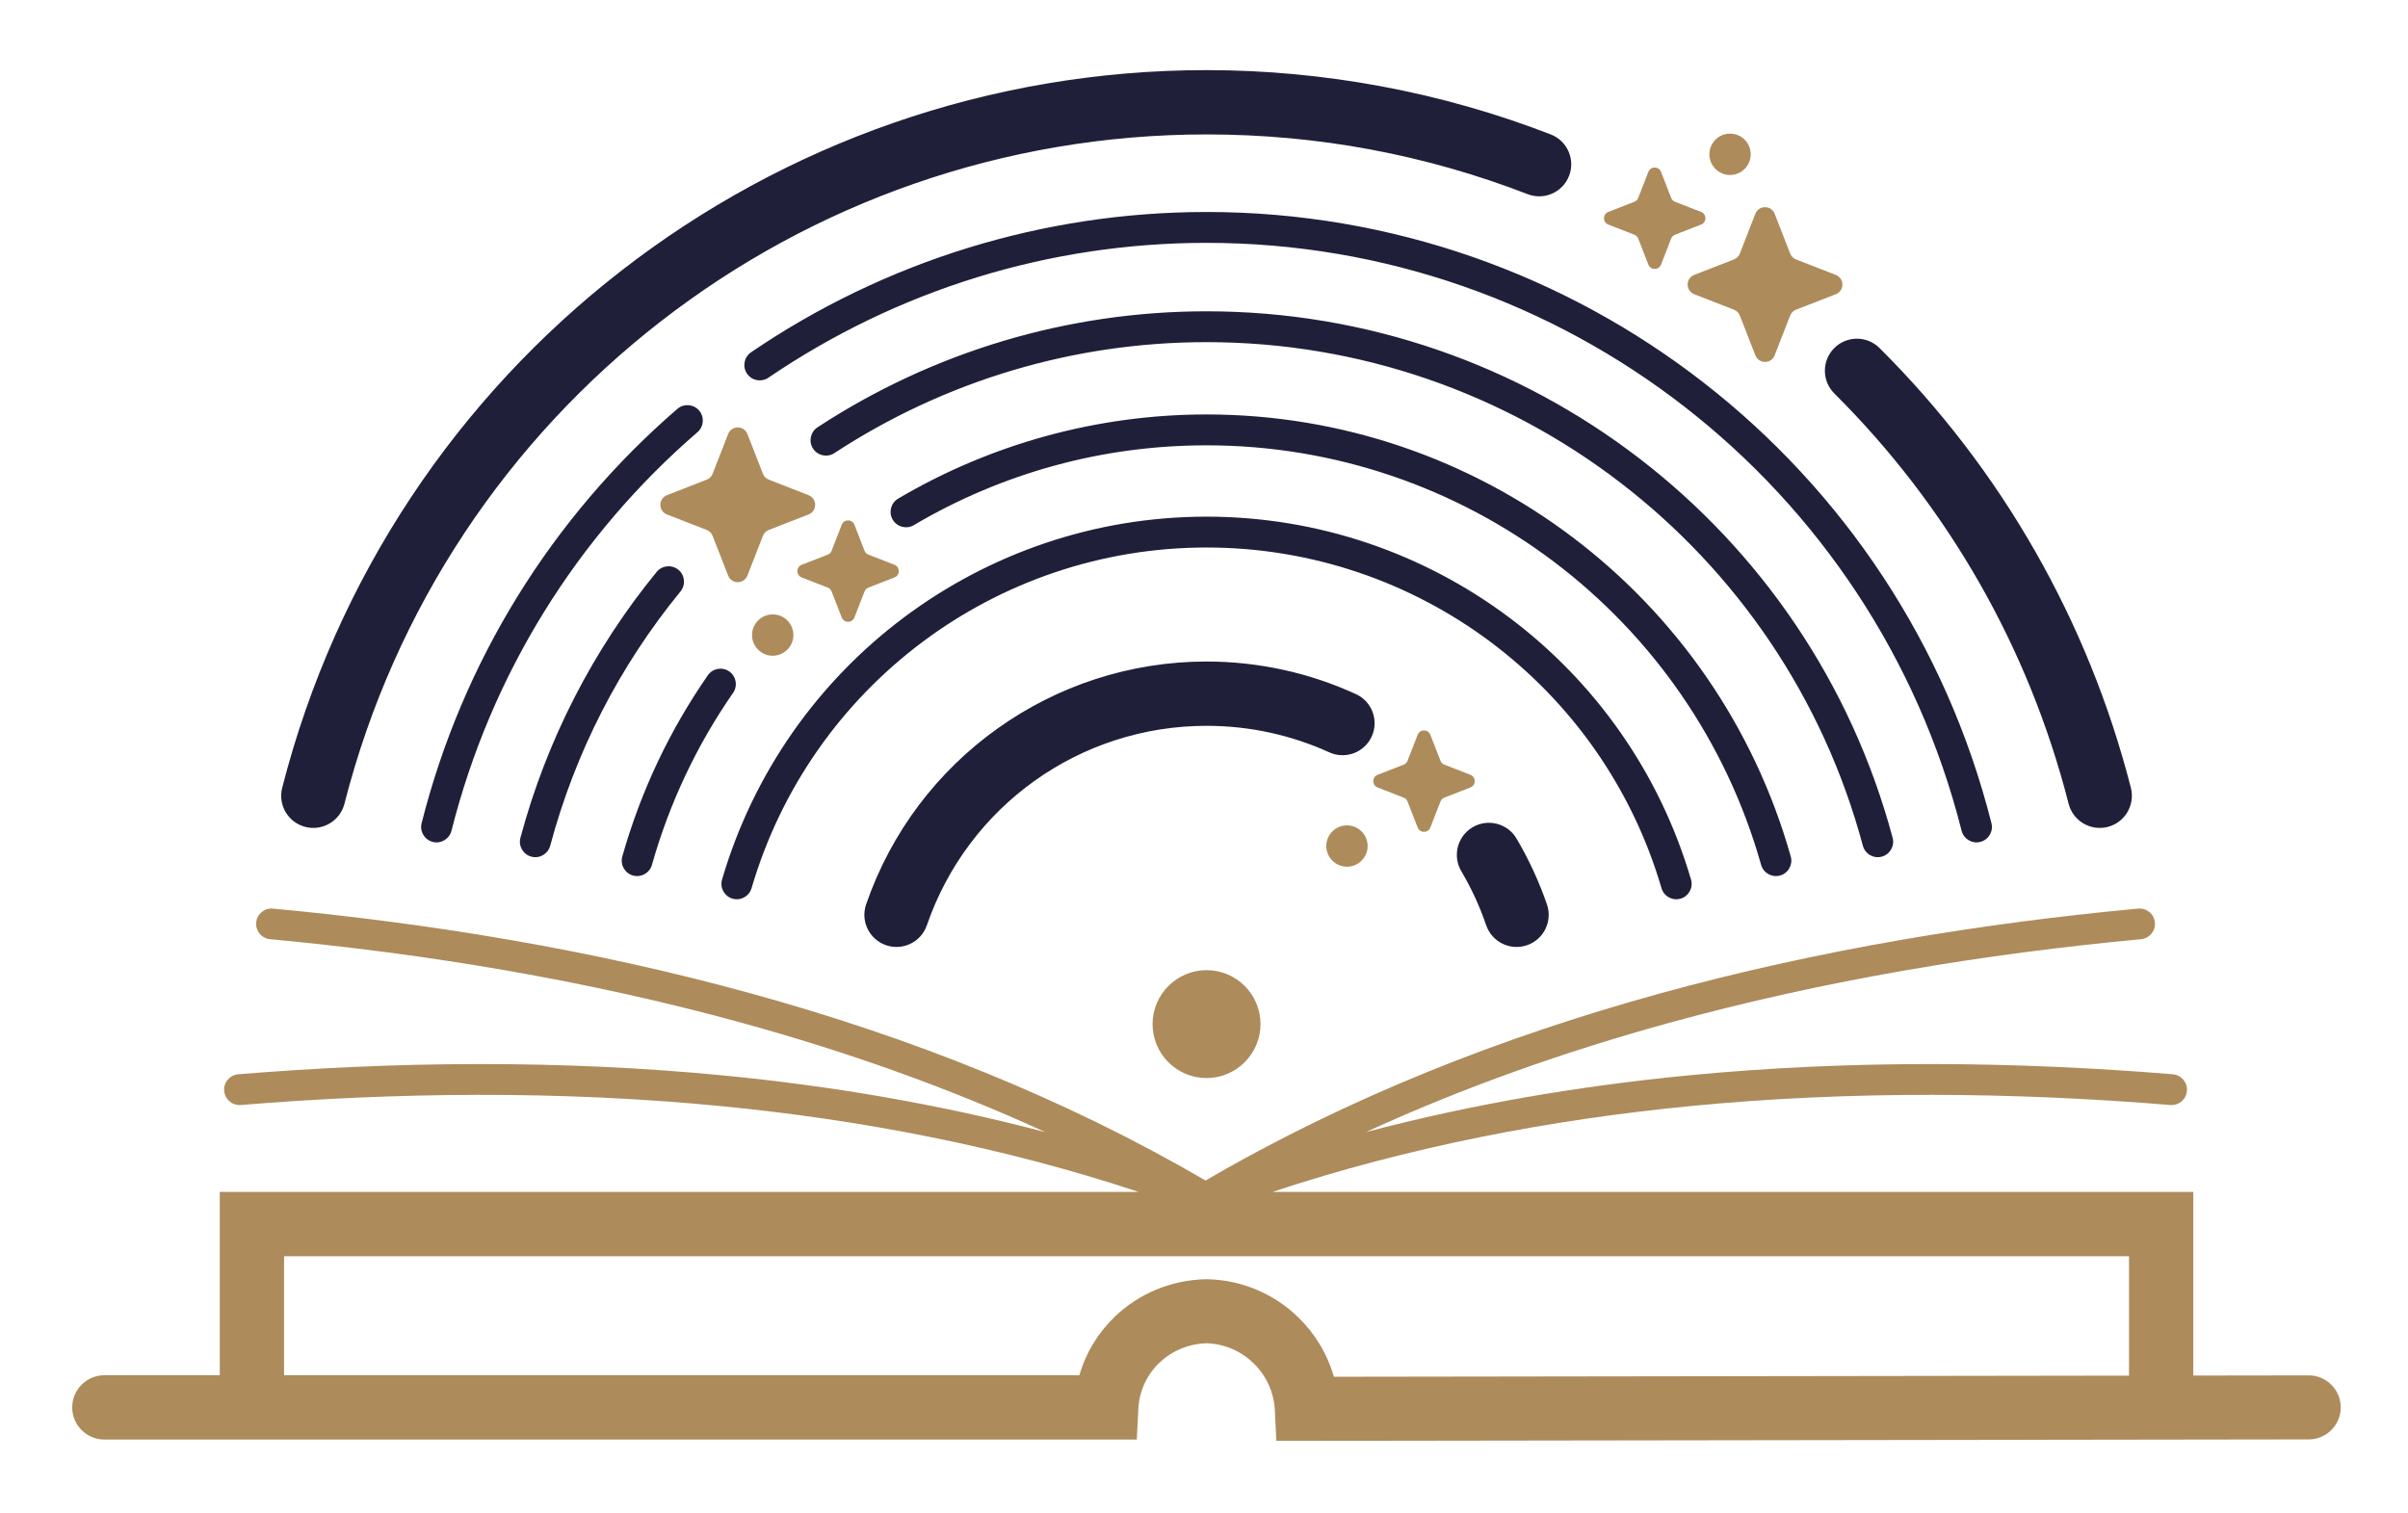
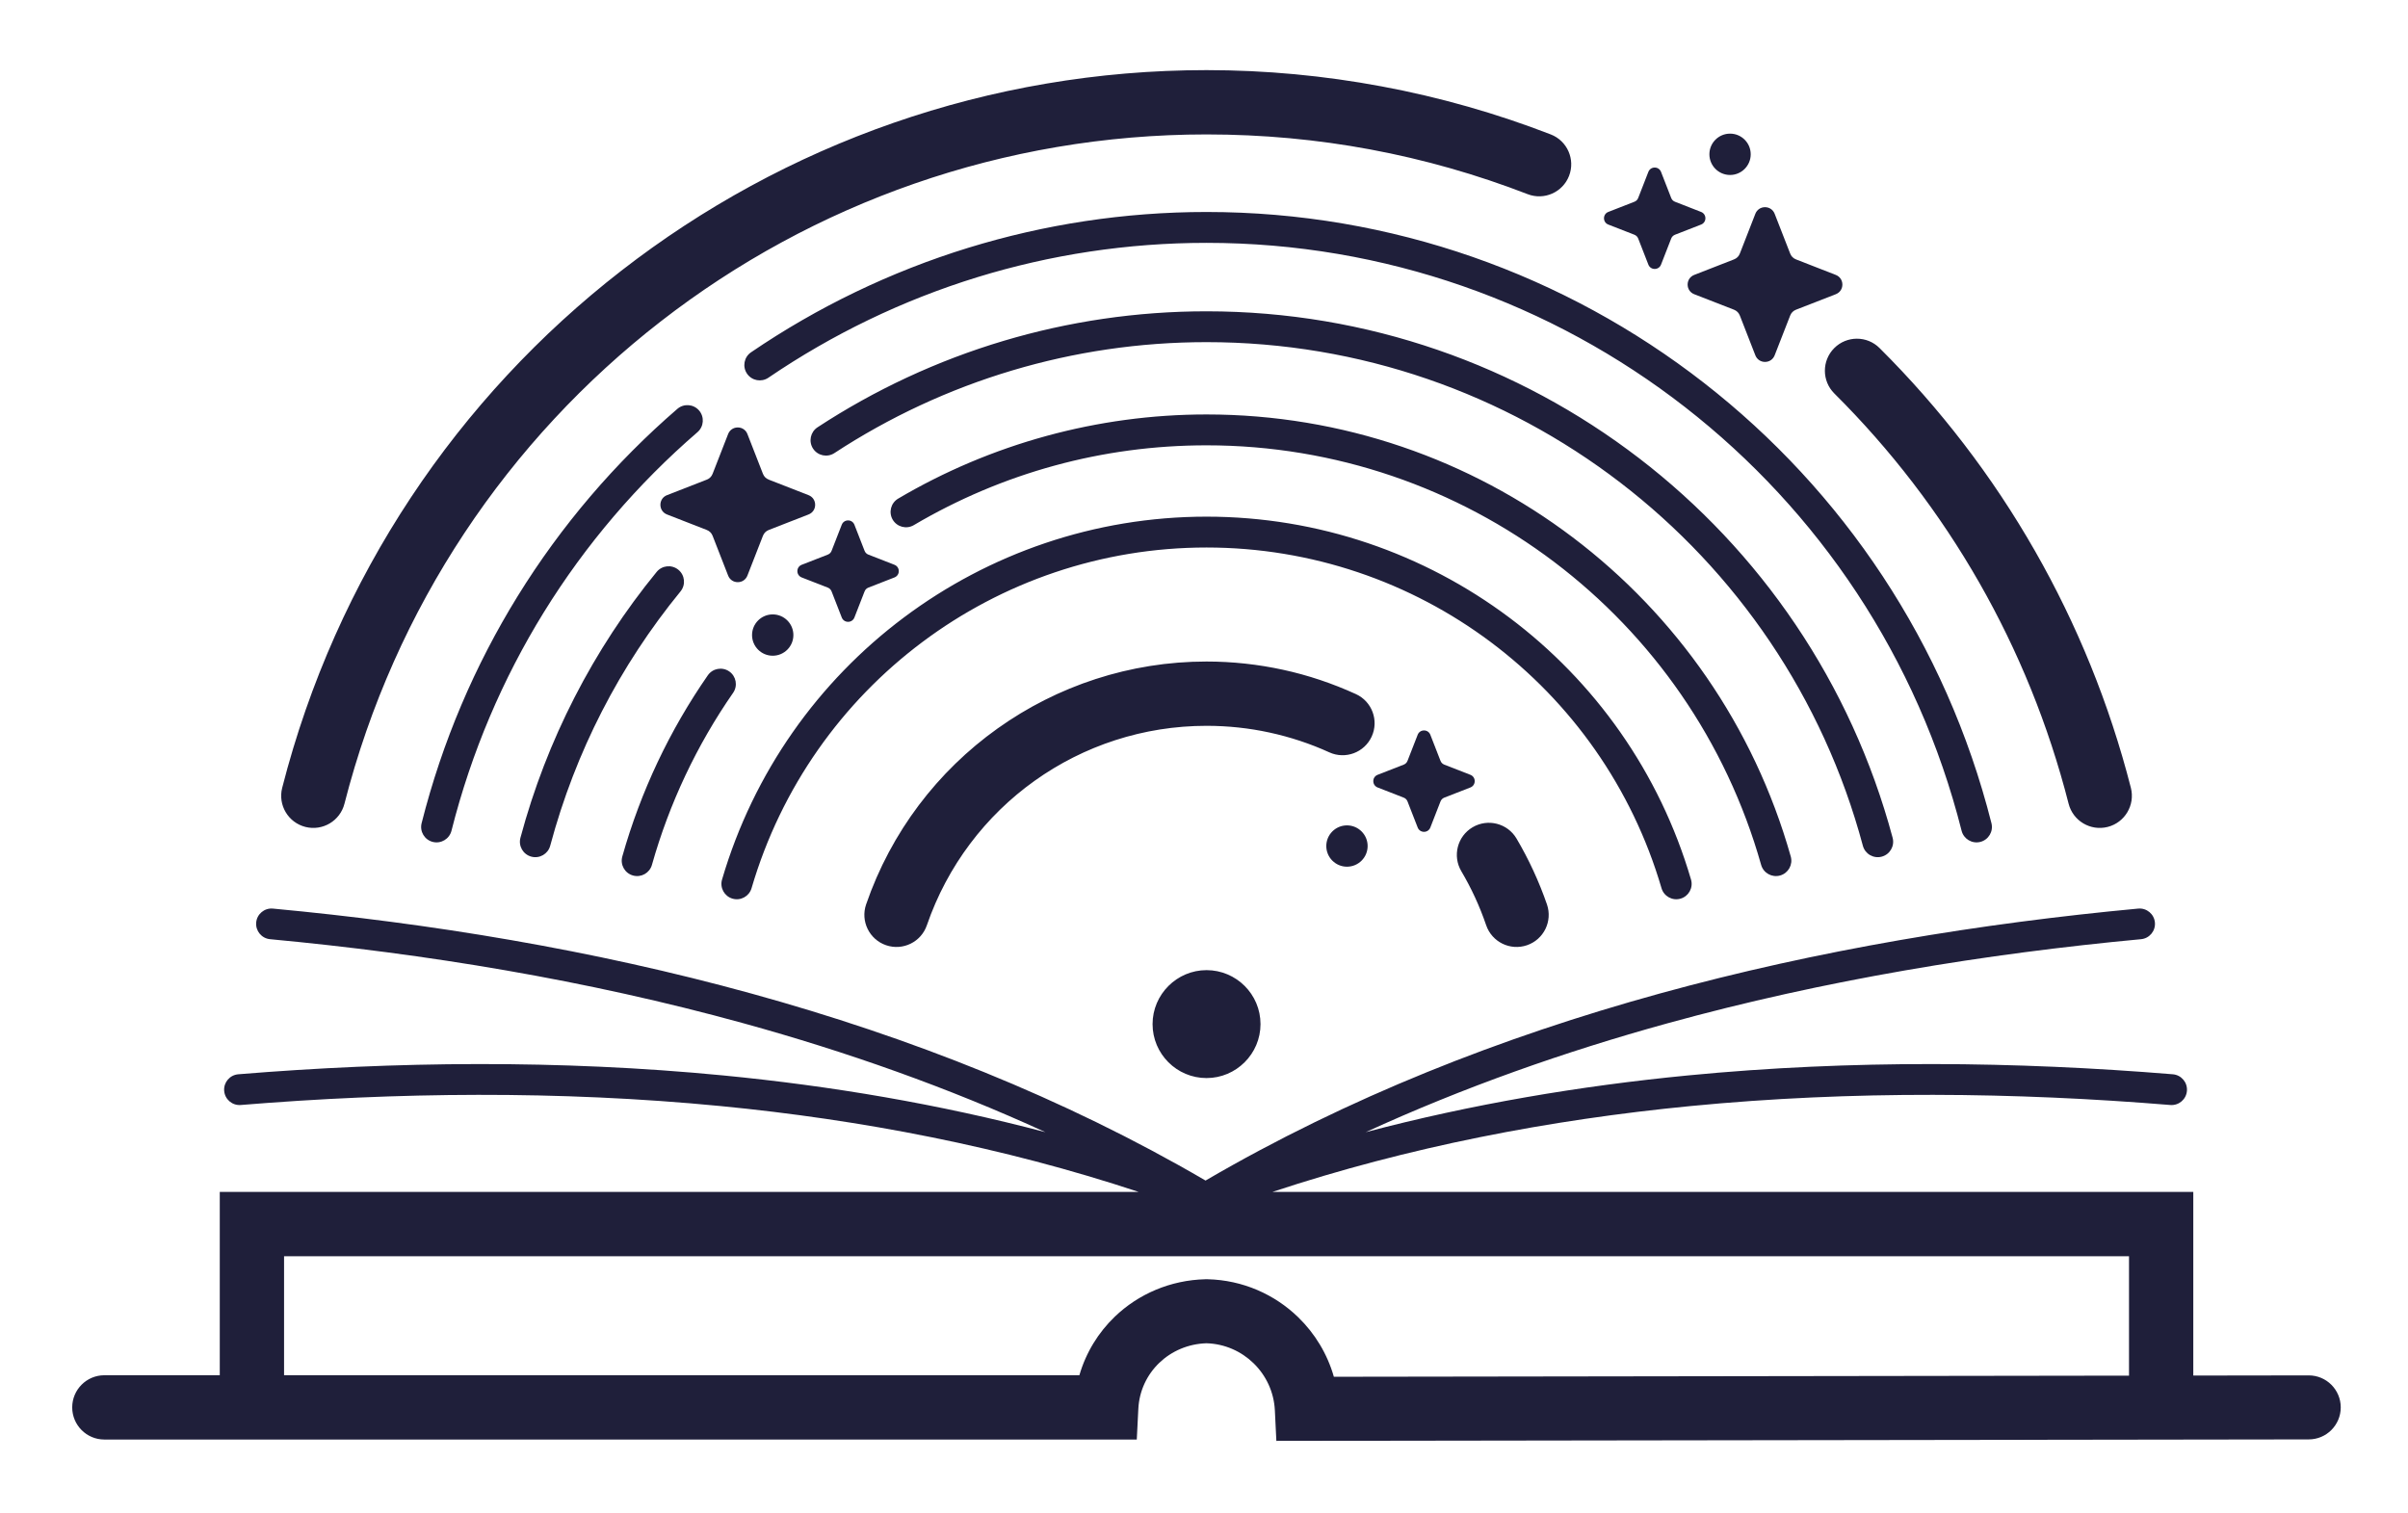
<svg xmlns="http://www.w3.org/2000/svg" width="823" height="517" viewBox="246 190 823 517" version="1.2">
  <g id="surface1">
    <path style=" stroke:none;fill-rule:nonzero;fill:#1f1f3a;fill-opacity:1;" d="M 872.934 324.496 C 868.645 320.23 868.625 313.289 872.891 309 C 877.156 304.719 884.09 304.691 888.379 308.961 C 908.957 329.43 926.891 352.727 941.523 378.344 C 955.797 403.336 966.922 430.484 974.289 459.312 C 975.777 465.191 972.227 471.172 966.352 472.66 C 960.473 474.152 954.496 470.598 953.004 464.723 C 946.105 437.719 935.734 412.387 922.469 389.156 C 908.844 365.297 892.125 343.586 872.934 324.496 Z M 658.363 213.969 C 678.605 213.969 698.629 215.871 718.223 219.531 C 738.133 223.238 757.465 228.77 776.012 235.949 C 781.648 238.129 784.453 244.469 782.273 250.109 C 780.094 255.75 773.754 258.551 768.117 256.371 C 750.812 249.672 732.801 244.52 714.273 241.07 C 696.211 237.699 677.516 235.949 658.363 235.949 C 588.883 235.949 523.82 259.488 471.844 299.852 C 419.855 340.219 380.93 397.418 363.727 464.723 C 362.234 470.598 356.258 474.152 350.383 472.66 C 344.504 471.172 340.949 465.191 342.441 459.312 C 360.891 387.137 402.625 325.801 458.371 282.52 C 514.121 239.219 583.883 213.969 658.363 213.969 Z M 774.715 499.148 C 776.684 504.879 773.629 511.129 767.895 513.094 C 762.16 515.062 755.914 512.008 753.945 506.273 C 752.805 502.949 751.539 499.789 750.168 496.816 C 748.742 493.715 747.156 490.699 745.441 487.789 C 742.363 482.578 744.09 475.852 749.301 472.773 C 754.512 469.695 761.238 471.422 764.316 476.637 C 766.402 480.172 768.332 483.848 770.078 487.633 C 771.836 491.449 773.391 495.301 774.715 499.148 Z M 709.414 427.254 C 714.91 429.762 717.332 436.258 714.82 441.754 C 712.309 447.25 705.812 449.672 700.316 447.16 C 693.895 444.23 687.031 441.945 679.852 440.387 C 672.926 438.883 665.727 438.098 658.363 438.098 C 636.754 438.098 616.355 444.938 599.633 456.875 C 582.91 468.801 569.809 485.859 562.781 506.273 C 560.816 512.008 554.57 515.062 548.84 513.094 C 543.105 511.129 540.051 504.879 542.016 499.148 C 550.555 474.34 566.523 453.578 586.93 439.023 C 607.328 424.465 632.137 416.121 658.363 416.121 C 667.242 416.121 675.992 417.09 684.484 418.934 C 693.043 420.789 701.402 423.598 709.414 427.254 Z M 823.957 490.668 C 824.766 493.449 823.16 496.371 820.371 497.176 C 817.59 497.984 814.672 496.379 813.863 493.59 C 803.754 459.082 782.855 429.961 755.508 409.477 C 728.172 389.004 694.355 377.148 658.363 377.148 C 622.379 377.148 588.559 389.004 561.223 409.477 C 533.871 429.961 512.98 459.082 502.867 493.59 C 502.062 496.379 499.145 497.984 496.359 497.176 C 493.574 496.371 491.965 493.449 492.773 490.668 C 503.547 453.902 525.797 422.887 554.922 401.07 C 584.066 379.242 620.082 366.602 658.363 366.602 C 696.648 366.602 732.664 379.242 761.809 401.07 C 790.934 422.887 813.188 453.902 823.957 490.668 Z M 858.043 482.777 C 858.828 485.574 857.195 488.484 854.398 489.262 C 851.598 490.047 848.691 488.414 847.91 485.617 C 835.934 443.211 810.582 407.355 777.215 382.109 C 743.852 356.863 702.453 342.219 658.363 342.219 C 640.465 342.219 623.059 344.609 606.504 349.129 C 589.512 353.762 573.316 360.656 558.324 369.5 C 555.824 370.977 552.594 370.148 551.113 367.648 C 549.637 365.145 550.469 361.914 552.969 360.438 C 568.715 351.148 585.781 343.895 603.742 338.992 C 621.289 334.203 639.629 331.668 658.363 331.668 C 704.793 331.668 748.402 347.102 783.559 373.703 C 818.715 400.305 845.422 438.082 858.043 482.777 Z M 892.859 476.375 C 893.609 479.184 891.938 482.074 889.133 482.82 C 886.324 483.57 883.434 481.902 882.688 479.098 C 869.09 428.324 839.293 385.281 799.762 354.945 C 760.227 324.609 710.938 306.949 658.363 306.949 C 635.43 306.949 613.133 310.309 592.012 316.609 C 570.324 323.074 549.848 332.648 531.176 344.875 C 528.746 346.465 525.477 345.781 523.887 343.352 C 522.297 340.918 522.98 337.652 525.41 336.062 C 544.926 323.281 566.332 313.27 589.004 306.512 C 611.113 299.922 634.426 296.41 658.363 296.41 C 713.289 296.41 764.809 314.859 806.145 346.586 C 847.488 378.312 878.648 423.309 892.859 476.375 Z M 926.637 471.398 C 927.34 474.219 925.629 477.078 922.809 477.785 C 919.988 478.488 917.129 476.773 916.426 473.953 C 901.496 414.863 867.449 364.621 821.906 329.156 C 776.383 293.699 719.328 273.012 658.363 273.012 C 631.223 273.012 604.891 277.102 580.031 284.75 C 554.477 292.621 530.43 304.27 508.629 319.105 C 506.23 320.742 502.949 320.129 501.316 317.73 C 499.68 315.328 500.297 312.051 502.691 310.422 C 525.352 294.988 550.359 282.891 576.941 274.699 C 602.855 266.73 630.23 262.461 658.363 262.461 C 721.703 262.461 781.012 283.988 828.375 320.875 C 875.727 357.75 911.121 409.98 926.637 471.398 Z M 468.82 485.617 C 468.039 488.414 465.133 490.047 462.336 489.262 C 459.535 488.484 457.906 485.574 458.688 482.777 C 461.844 471.586 465.898 460.824 470.734 450.566 C 475.66 440.133 481.422 430.195 487.914 420.84 C 489.566 418.453 492.84 417.855 495.227 419.5 C 497.613 421.148 498.215 424.426 496.566 426.812 C 490.41 435.676 484.941 445.117 480.25 455.055 C 475.664 464.785 471.816 474.996 468.82 485.617 Z M 434.047 479.098 C 433.297 481.902 430.406 483.57 427.598 482.82 C 424.789 482.074 423.121 479.184 423.871 476.375 C 428.371 459.57 434.602 443.535 442.332 428.441 C 450.242 412.996 459.688 398.617 470.43 385.492 C 472.27 383.238 475.59 382.91 477.84 384.746 C 480.094 386.59 480.426 389.91 478.582 392.16 C 468.246 404.801 459.195 418.547 451.684 433.223 C 444.324 447.582 438.375 462.934 434.047 479.098 Z M 400.309 473.953 C 399.602 476.773 396.742 478.488 393.922 477.785 C 391.105 477.078 389.391 474.219 390.094 471.398 C 397.145 443.48 408.324 417.434 422.875 393.859 C 437.809 369.66 456.293 348.082 477.504 329.766 C 479.699 327.867 483.023 328.105 484.922 330.305 C 486.816 332.496 486.582 335.82 484.387 337.719 C 463.957 355.355 446.168 376.117 431.812 399.379 C 417.844 422.012 407.098 447.062 400.309 473.953" />
-     <path style=" stroke:none;fill-rule:nonzero;fill:#ad8b5b;fill-opacity:1;" d="M 658.363 521.613 C 663.457 521.613 668.07 523.684 671.406 527.02 C 674.746 530.355 676.812 534.969 676.812 540.059 C 676.812 545.133 674.746 549.742 671.406 553.078 L 671.387 553.098 C 668.047 556.434 663.438 558.504 658.363 558.504 C 653.277 558.504 648.664 556.434 645.328 553.098 C 641.992 549.762 639.922 545.145 639.922 540.059 C 639.922 534.992 641.992 530.383 645.328 527.039 L 645.348 527.02 C 648.691 523.684 653.301 521.613 658.363 521.613 Z M 494.855 386.738 L 489.559 373.16 C 489.188 372.203 488.504 371.52 487.547 371.148 L 473.969 365.855 C 472.578 365.312 471.711 364.043 471.711 362.555 C 471.711 361.062 472.578 359.793 473.969 359.254 L 487.547 353.957 C 488.504 353.586 489.188 352.902 489.559 351.945 L 494.855 338.367 C 495.395 336.98 496.664 336.109 498.156 336.109 C 499.645 336.109 500.914 336.98 501.453 338.367 L 506.75 351.945 C 507.121 352.902 507.805 353.586 508.762 353.957 L 522.344 359.254 C 523.73 359.793 524.598 361.062 524.598 362.555 C 524.598 364.043 523.73 365.312 522.344 365.855 L 508.762 371.148 C 507.805 371.52 507.121 372.203 506.75 373.16 L 501.453 386.738 C 500.914 388.129 499.645 388.996 498.156 388.996 C 496.664 388.996 495.395 388.129 494.855 386.738 Z M 706.359 486.254 C 702.465 486.254 699.297 483.09 699.297 479.191 C 699.297 475.293 702.465 472.129 706.359 472.129 C 710.262 472.129 713.426 475.293 713.426 479.191 C 713.426 483.09 710.262 486.254 706.359 486.254 Z M 730.531 472.855 L 727.062 463.961 C 726.82 463.332 726.371 462.883 725.742 462.641 L 716.844 459.172 C 715.934 458.816 715.363 457.98 715.363 457.004 C 715.363 456.031 715.934 455.199 716.844 454.844 L 725.742 451.375 C 726.371 451.133 726.82 450.684 727.062 450.055 L 730.531 441.156 C 730.883 440.25 731.719 439.68 732.695 439.68 C 733.668 439.68 734.504 440.25 734.859 441.156 L 738.324 450.055 C 738.574 450.684 739.02 451.133 739.645 451.375 L 748.547 454.844 C 749.453 455.199 750.023 456.031 750.023 457.004 C 750.023 457.98 749.453 458.816 748.547 459.172 L 739.645 462.641 C 739.02 462.883 738.574 463.332 738.324 463.961 L 734.859 472.855 C 734.504 473.766 733.668 474.336 732.695 474.336 C 731.715 474.336 730.883 473.766 730.531 472.855 Z M 852.539 263.078 L 857.836 276.66 C 858.207 277.621 858.891 278.301 859.844 278.672 L 873.426 283.969 C 874.812 284.512 875.684 285.781 875.684 287.27 C 875.684 288.762 874.812 290.031 873.426 290.57 L 859.844 295.859 C 858.891 296.23 858.207 296.922 857.836 297.871 L 852.539 311.449 C 851.996 312.84 850.73 313.711 849.238 313.711 C 847.746 313.711 846.48 312.84 845.938 311.449 L 840.645 297.871 C 840.27 296.922 839.586 296.23 838.633 295.859 L 825.051 290.57 C 823.664 290.031 822.793 288.762 822.793 287.27 C 822.793 285.781 823.664 284.512 825.051 283.969 L 838.633 278.672 C 839.586 278.301 840.27 277.621 840.645 276.66 L 845.938 263.078 C 846.48 261.691 847.746 260.82 849.238 260.82 C 850.73 260.82 851.996 261.691 852.539 263.078 Z M 813.703 248.75 L 817.168 257.648 C 817.414 258.281 817.863 258.73 818.488 258.969 L 827.387 262.441 C 828.297 262.789 828.867 263.629 828.867 264.602 C 828.867 265.578 828.297 266.41 827.387 266.762 L 818.488 270.23 C 817.863 270.48 817.414 270.922 817.168 271.551 L 813.703 280.449 C 813.348 281.359 812.516 281.93 811.535 281.93 C 810.562 281.93 809.73 281.359 809.375 280.449 L 805.906 271.551 C 805.66 270.922 805.215 270.48 804.586 270.23 L 795.688 266.762 C 794.777 266.41 794.211 265.578 794.211 264.602 C 794.211 263.629 794.777 262.789 795.688 262.441 L 804.586 258.969 C 805.215 258.73 805.66 258.281 805.906 257.648 L 809.375 248.75 C 809.73 247.84 810.562 247.27 811.535 247.27 C 812.516 247.27 813.348 247.84 813.703 248.75 Z M 837.297 235.68 C 841.195 235.68 844.355 238.84 844.355 242.738 C 844.355 246.641 841.195 249.809 837.297 249.809 C 833.395 249.809 830.234 246.641 830.234 242.738 C 830.234 238.84 833.395 235.68 837.297 235.68 Z M 533.691 401.07 L 530.223 392.172 C 529.977 391.543 529.531 391.094 528.906 390.852 L 520.004 387.383 C 519.098 387.027 518.523 386.191 518.523 385.219 C 518.523 384.246 519.098 383.41 520.004 383.055 L 528.906 379.586 C 529.531 379.34 529.977 378.895 530.223 378.27 L 533.691 369.367 C 534.047 368.457 534.879 367.887 535.855 367.887 C 536.828 367.887 537.664 368.457 538.02 369.367 L 541.488 378.27 C 541.73 378.895 542.18 379.34 542.809 379.586 L 551.703 383.055 C 552.613 383.41 553.188 384.246 553.188 385.219 C 553.188 386.191 552.613 387.027 551.703 387.383 L 542.809 390.852 C 542.18 391.094 541.73 391.543 541.488 392.172 L 538.02 401.07 C 537.664 401.98 536.828 402.551 535.855 402.551 C 534.879 402.551 534.047 401.98 533.691 401.07 Z M 510.098 414.137 C 506.199 414.137 503.035 410.977 503.035 407.074 C 503.035 403.176 506.199 400.016 510.098 400.016 C 514 400.016 517.16 403.176 517.16 407.074 C 517.16 410.977 514 414.137 510.098 414.137 Z M 281.664 682.059 C 275.602 682.059 270.68 677.141 270.68 671.074 C 270.68 665.008 275.602 660.086 281.664 660.086 L 321.113 660.086 L 321.113 597.426 L 635.191 597.426 C 588.676 582.02 540.465 572.758 492.242 568.07 C 436.816 562.691 381.297 563.363 328.277 567.711 C 325.379 567.938 322.844 565.77 322.617 562.867 C 322.387 559.973 324.559 557.434 327.453 557.207 C 380.938 552.82 437.051 552.156 493.23 557.609 C 530.152 561.195 567.09 567.434 603.305 577 C 569.973 561.707 535.305 549.488 500.195 539.801 C 446.234 524.91 391.215 515.984 338.316 511.035 C 335.43 510.777 333.301 508.215 333.559 505.328 C 333.816 502.441 336.375 500.312 339.262 500.574 C 392.77 505.578 448.418 514.605 502.992 529.664 C 556.711 544.484 609.406 565.145 658.031 593.535 C 706.652 565.145 759.348 544.484 813.066 529.664 C 867.641 514.605 923.293 505.578 976.793 500.574 C 979.684 500.312 982.238 502.441 982.5 505.328 C 982.758 508.215 980.629 510.777 977.742 511.035 C 924.848 515.984 869.824 524.91 815.863 539.801 C 780.754 549.488 746.09 561.707 712.758 577 C 748.969 567.434 785.906 561.195 822.828 557.609 C 879.012 552.156 935.121 552.82 988.602 557.207 C 991.504 557.434 993.672 559.973 993.445 562.867 C 993.219 565.77 990.68 567.938 987.781 567.711 C 934.762 563.363 879.242 562.691 823.816 568.07 C 775.598 572.758 727.383 582.02 680.867 597.426 L 995.617 597.426 L 995.617 660.191 L 1035.07 660.133 C 1041.109 660.133 1046.012 665.031 1046.012 671.074 C 1046.012 677.117 1041.109 682.016 1035.07 682.016 L 682.23 682.516 L 681.719 672.078 C 681.41 665.77 678.676 660.105 674.441 655.984 C 670.25 651.906 664.594 649.34 658.363 649.152 C 652.078 649.34 646.398 651.836 642.219 655.848 C 638.055 659.844 635.363 665.363 635.055 671.59 L 634.527 682.059 Z M 343.086 660.086 L 614.91 660.086 C 617.156 652.32 621.391 645.465 627.023 640.059 C 635.066 632.344 645.973 627.562 657.996 627.27 L 658.734 627.27 C 670.773 627.562 681.68 632.465 689.719 640.281 C 695.387 645.797 699.645 652.766 701.883 660.605 L 973.648 660.219 L 973.648 619.398 L 343.086 619.398 L 343.086 660.086" />
-     <path style=" stroke:none;fill-rule:nonzero;fill:#1f1f3a;fill-opacity:1;" d="M 898.074 838.984 L 926.422 838.984 C 926.422 805.301 909.988 784.141 877.738 784.141 C 848.984 784.141 829.059 804.684 829.059 834.055 L 829.059 883.766 C 829.059 913.344 848.984 933.883 877.738 933.883 C 910.605 933.883 926.422 914.371 926.422 877.398 L 898.074 877.398 L 898.074 879.246 C 898.074 900.402 890.887 906.77 877.738 906.77 C 867.883 906.77 857.609 901.637 857.609 884.586 L 857.609 833.234 C 857.609 816.598 867.883 811.258 877.738 811.258 C 887.602 811.258 898.074 815.57 898.074 836.934 Z M 480.402 987.164 C 463.453 987.164 455.379 997.98 455.379 1015.41 C 455.379 1047.211 493.152 1049.633 493.152 1074.816 C 493.152 1084.98 488.957 1090.953 479.918 1090.953 C 470.879 1090.953 466.68 1084.98 466.68 1074.816 L 466.68 1067.711 L 454.898 1067.711 L 454.898 1074.164 C 454.898 1091.277 462.969 1102.414 480.242 1102.414 C 497.512 1102.414 505.742 1091.277 505.742 1074.164 C 505.742 1042.367 467.812 1039.949 467.812 1014.605 C 467.812 1004.598 471.684 998.621 480.723 998.621 C 489.766 998.621 493.637 1004.598 493.637 1014.766 L 493.637 1018.477 L 505.582 1018.477 L 505.582 1015.41 C 505.582 998.305 497.512 987.164 480.402 987.164 Z M 543.285 1101.285 L 543.285 999.754 L 564.105 999.754 L 564.105 988.293 L 509.871 988.293 L 509.871 999.754 L 530.695 999.754 L 530.695 1101.285 Z M 571.855 1074.008 C 571.855 1091.117 580.41 1102.414 597.68 1102.414 C 615.117 1102.414 623.672 1091.117 623.672 1074.008 L 623.672 1015.574 C 623.672 998.305 615.117 987.164 597.68 987.164 C 580.41 987.164 571.855 998.305 571.855 1015.574 Z M 584.285 1014.93 C 584.285 1004.762 588.645 998.621 597.68 998.621 C 606.887 998.621 611.078 1004.762 611.078 1014.93 L 611.078 1074.652 C 611.078 1084.98 606.887 1090.953 597.68 1090.953 C 588.645 1090.953 584.285 1084.98 584.285 1074.652 Z M 648.07 988.293 L 648.07 1101.285 L 660.664 1101.285 L 660.664 1053.023 L 669.539 1053.023 C 680.031 1053.023 686.004 1057.059 686.004 1069.809 L 686.004 1101.285 L 698.598 1101.285 L 698.598 1070.133 C 698.598 1058.023 694.723 1049.633 684.391 1046.562 C 694.074 1043.496 698.434 1035.75 698.434 1023.32 L 698.434 1014.121 C 698.434 997.336 691.008 988.293 673.254 988.293 Z M 660.664 1041.562 L 660.664 999.754 L 672.93 999.754 C 682.289 999.754 686.004 1005.082 686.004 1015.25 L 686.004 1026.066 C 686.004 1038.336 680.031 1041.562 670.023 1041.562 Z M 719.141 988.293 L 719.141 1101.285 L 731.734 1101.285 L 731.734 988.293 Z M 769.695 1038.336 L 769.695 999.754 L 803.594 999.754 L 803.594 988.293 L 757.105 988.293 L 757.105 1101.285 L 803.594 1101.285 L 803.594 1089.828 L 769.695 1089.828 L 769.695 1049.633 L 797.297 1049.633 L 797.297 1038.336 Z M 836.453 987.164 C 819.504 987.164 811.43 997.98 811.43 1015.41 C 811.43 1047.211 849.203 1049.633 849.203 1074.816 C 849.203 1084.98 845.008 1090.953 835.965 1090.953 C 826.926 1090.953 822.73 1084.98 822.73 1074.816 L 822.73 1067.711 L 810.949 1067.711 L 810.949 1074.164 C 810.949 1091.277 819.016 1102.414 836.289 1102.414 C 853.562 1102.414 861.793 1091.277 861.793 1074.164 C 861.793 1042.367 823.859 1039.949 823.859 1014.605 C 823.859 1004.598 827.734 998.621 836.77 998.621 C 845.812 998.621 849.688 1004.598 849.688 1014.766 L 849.688 1018.477 L 861.633 1018.477 L 861.633 1015.41 C 861.633 998.305 853.562 987.164 836.453 987.164 Z M 800.25 786.812 L 771.902 786.812 L 771.902 931.621 L 800.25 931.621 Z M 699.602 857.473 L 699.602 882.328 L 719.734 882.328 L 719.734 884.789 C 719.734 900.812 709.875 906.566 699.398 906.566 C 687.074 906.566 679.473 899.578 679.473 884.789 L 679.473 837.137 C 679.473 817.828 687.074 811.258 699.809 811.258 C 711.723 811.258 719.734 817.625 719.734 833.027 L 748.078 833.027 C 747.461 804.273 727.742 784.141 699.398 784.141 C 670.848 784.141 650.922 804.684 650.922 834.262 L 650.922 883.766 C 650.922 913.344 670.848 933.68 699.398 933.68 C 728.152 933.68 748.078 913.344 748.078 883.766 L 748.078 857.473 Z M 612.309 931.621 L 641.27 931.621 L 599.367 786.812 L 568.352 786.812 L 525.832 931.621 L 554.59 931.621 L 562.602 903.07 L 604.707 903.07 Z M 583.961 821.941 L 598.75 878.629 L 568.555 878.629 Z M 441 904.508 L 460.309 904.508 L 482.906 850.078 L 482.906 931.621 L 511.246 931.621 L 511.246 786.812 L 483.105 786.812 L 450.859 867.125 L 418.406 786.812 L 390.266 786.812 L 390.266 931.621 L 418.609 931.621 L 418.609 850.488 Z" />
+     <path style=" stroke:none;fill-rule:nonzero;fill:#1f1f3a;fill-opacity:1;" d="M 658.363 521.613 C 663.457 521.613 668.07 523.684 671.406 527.02 C 674.746 530.355 676.812 534.969 676.812 540.059 C 676.812 545.133 674.746 549.742 671.406 553.078 L 671.387 553.098 C 668.047 556.434 663.438 558.504 658.363 558.504 C 653.277 558.504 648.664 556.434 645.328 553.098 C 641.992 549.762 639.922 545.145 639.922 540.059 C 639.922 534.992 641.992 530.383 645.328 527.039 L 645.348 527.02 C 648.691 523.684 653.301 521.613 658.363 521.613 Z M 898.074 838.984 L 926.422 838.984 C 926.422 805.301 909.988 784.141 877.738 784.141 C 848.984 784.141 829.059 804.684 829.059 834.055 L 829.059 883.766 C 829.059 913.344 848.984 933.883 877.738 933.883 C 910.605 933.883 926.422 914.371 926.422 877.398 L 898.074 877.398 L 898.074 879.246 C 898.074 900.402 890.887 906.77 877.738 906.77 C 867.883 906.77 857.609 901.637 857.609 884.586 L 857.609 833.234 C 857.609 816.598 867.883 811.258 877.738 811.258 C 887.602 811.258 898.074 815.57 898.074 836.934 Z M 480.402 987.164 C 463.453 987.164 455.379 997.98 455.379 1015.41 C 455.379 1047.211 493.152 1049.633 493.152 1074.816 C 493.152 1084.98 488.957 1090.953 479.918 1090.953 C 470.879 1090.953 466.68 1084.98 466.68 1074.816 L 466.68 1067.711 L 454.898 1067.711 L 454.898 1074.164 C 454.898 1091.277 462.969 1102.414 480.242 1102.414 C 497.512 1102.414 505.742 1091.277 505.742 1074.164 C 505.742 1042.367 467.812 1039.949 467.812 1014.605 C 467.812 1004.598 471.684 998.621 480.723 998.621 C 489.766 998.621 493.637 1004.598 493.637 1014.766 L 493.637 1018.477 L 505.582 1018.477 L 505.582 1015.41 C 505.582 998.305 497.512 987.164 480.402 987.164 Z M 543.285 1101.285 L 543.285 999.754 L 564.105 999.754 L 564.105 988.293 L 509.871 988.293 L 509.871 999.754 L 530.695 999.754 L 530.695 1101.285 Z M 571.855 1074.008 C 571.855 1091.117 580.41 1102.414 597.68 1102.414 C 615.117 1102.414 623.672 1091.117 623.672 1074.008 L 623.672 1015.574 C 623.672 998.305 615.117 987.164 597.68 987.164 C 580.41 987.164 571.855 998.305 571.855 1015.574 Z M 584.285 1014.93 C 584.285 1004.762 588.645 998.621 597.68 998.621 C 606.887 998.621 611.078 1004.762 611.078 1014.93 L 611.078 1074.652 C 611.078 1084.98 606.887 1090.953 597.68 1090.953 C 588.645 1090.953 584.285 1084.98 584.285 1074.652 Z M 648.07 988.293 L 648.07 1101.285 L 660.664 1101.285 L 660.664 1053.023 L 669.539 1053.023 C 680.031 1053.023 686.004 1057.059 686.004 1069.809 L 686.004 1101.285 L 698.598 1101.285 L 698.598 1070.133 C 698.598 1058.023 694.723 1049.633 684.391 1046.562 C 694.074 1043.496 698.434 1035.75 698.434 1023.32 L 698.434 1014.121 C 698.434 997.336 691.008 988.293 673.254 988.293 Z M 660.664 1041.562 L 660.664 999.754 L 672.93 999.754 C 682.289 999.754 686.004 1005.082 686.004 1015.25 L 686.004 1026.066 C 686.004 1038.336 680.031 1041.562 670.023 1041.562 Z M 719.141 988.293 L 719.141 1101.285 L 731.734 1101.285 L 731.734 988.293 Z M 769.695 1038.336 L 769.695 999.754 L 803.594 999.754 L 803.594 988.293 L 757.105 988.293 L 757.105 1101.285 L 803.594 1101.285 L 803.594 1089.828 L 769.695 1089.828 L 769.695 1049.633 L 797.297 1049.633 L 797.297 1038.336 Z M 836.453 987.164 C 819.504 987.164 811.43 997.98 811.43 1015.41 C 811.43 1047.211 849.203 1049.633 849.203 1074.816 C 849.203 1084.98 845.008 1090.953 835.965 1090.953 C 826.926 1090.953 822.73 1084.98 822.73 1074.816 L 822.73 1067.711 L 810.949 1067.711 L 810.949 1074.164 C 810.949 1091.277 819.016 1102.414 836.289 1102.414 C 853.562 1102.414 861.793 1091.277 861.793 1074.164 C 861.793 1042.367 823.859 1039.949 823.859 1014.605 C 823.859 1004.598 827.734 998.621 836.77 998.621 C 845.812 998.621 849.688 1004.598 849.688 1014.766 L 849.688 1018.477 L 861.633 1018.477 L 861.633 1015.41 C 861.633 998.305 853.562 987.164 836.453 987.164 Z M 800.25 786.812 L 771.902 786.812 L 771.902 931.621 L 800.25 931.621 Z M 699.602 857.473 L 699.602 882.328 L 719.734 882.328 L 719.734 884.789 C 719.734 900.812 709.875 906.566 699.398 906.566 C 687.074 906.566 679.473 899.578 679.473 884.789 L 679.473 837.137 C 679.473 817.828 687.074 811.258 699.809 811.258 C 711.723 811.258 719.734 817.625 719.734 833.027 L 748.078 833.027 C 747.461 804.273 727.742 784.141 699.398 784.141 C 670.848 784.141 650.922 804.684 650.922 834.262 L 650.922 883.766 C 650.922 913.344 670.848 933.68 699.398 933.68 C 728.152 933.68 748.078 913.344 748.078 883.766 L 748.078 857.473 Z M 612.309 931.621 L 641.27 931.621 L 599.367 786.812 L 568.352 786.812 L 525.832 931.621 L 554.59 931.621 L 562.602 903.07 L 604.707 903.07 Z M 583.961 821.941 L 598.75 878.629 L 568.555 878.629 Z M 441 904.508 L 460.309 904.508 L 482.906 850.078 L 482.906 931.621 L 511.246 931.621 L 511.246 786.812 L 483.105 786.812 L 450.859 867.125 L 418.406 786.812 L 390.266 786.812 L 390.266 931.621 L 418.609 931.621 L 418.609 850.488 Z M 494.855 386.738 L 489.559 373.16 C 489.188 372.203 488.504 371.52 487.547 371.148 L 473.969 365.855 C 472.578 365.312 471.711 364.043 471.711 362.555 C 471.711 361.062 472.578 359.793 473.969 359.254 L 487.547 353.957 C 488.504 353.586 489.188 352.902 489.559 351.945 L 494.855 338.367 C 495.395 336.98 496.664 336.109 498.156 336.109 C 499.645 336.109 500.914 336.98 501.453 338.367 L 506.75 351.945 C 507.121 352.902 507.805 353.586 508.762 353.957 L 522.344 359.254 C 523.73 359.793 524.598 361.062 524.598 362.555 C 524.598 364.043 523.73 365.312 522.344 365.855 L 508.762 371.148 C 507.805 371.52 507.121 372.203 506.75 373.16 L 501.453 386.738 C 500.914 388.129 499.645 388.996 498.156 388.996 C 496.664 388.996 495.395 388.129 494.855 386.738 Z M 706.359 486.254 C 702.465 486.254 699.297 483.09 699.297 479.191 C 699.297 475.293 702.465 472.129 706.359 472.129 C 710.262 472.129 713.426 475.293 713.426 479.191 C 713.426 483.09 710.262 486.254 706.359 486.254 Z M 730.531 472.855 L 727.062 463.961 C 726.82 463.332 726.371 462.883 725.742 462.641 L 716.844 459.172 C 715.934 458.816 715.363 457.98 715.363 457.004 C 715.363 456.031 715.934 455.199 716.844 454.844 L 725.742 451.375 C 726.371 451.133 726.82 450.684 727.062 450.055 L 730.531 441.156 C 730.883 440.25 731.719 439.68 732.695 439.68 C 733.668 439.68 734.504 440.25 734.859 441.156 L 738.324 450.055 C 738.574 450.684 739.02 451.133 739.645 451.375 L 748.547 454.844 C 749.453 455.199 750.023 456.031 750.023 457.004 C 750.023 457.98 749.453 458.816 748.547 459.172 L 739.645 462.641 C 739.02 462.883 738.574 463.332 738.324 463.961 L 734.859 472.855 C 734.504 473.766 733.668 474.336 732.695 474.336 C 731.715 474.336 730.883 473.766 730.531 472.855 Z M 852.539 263.078 L 857.836 276.66 C 858.207 277.621 858.891 278.301 859.844 278.672 L 873.426 283.969 C 874.812 284.512 875.684 285.781 875.684 287.27 C 875.684 288.762 874.812 290.031 873.426 290.57 L 859.844 295.859 C 858.891 296.23 858.207 296.922 857.836 297.871 L 852.539 311.449 C 851.996 312.84 850.73 313.711 849.238 313.711 C 847.746 313.711 846.48 312.84 845.938 311.449 L 840.645 297.871 C 840.27 296.922 839.586 296.23 838.633 295.859 L 825.051 290.57 C 823.664 290.031 822.793 288.762 822.793 287.27 C 822.793 285.781 823.664 284.512 825.051 283.969 L 838.633 278.672 C 839.586 278.301 840.27 277.621 840.645 276.66 L 845.938 263.078 C 846.48 261.691 847.746 260.82 849.238 260.82 C 850.73 260.82 851.996 261.691 852.539 263.078 Z M 813.703 248.75 L 817.168 257.648 C 817.414 258.281 817.863 258.73 818.488 258.969 L 827.387 262.441 C 828.297 262.789 828.867 263.629 828.867 264.602 C 828.867 265.578 828.297 266.41 827.387 266.762 L 818.488 270.23 C 817.863 270.48 817.414 270.922 817.168 271.551 L 813.703 280.449 C 813.348 281.359 812.516 281.93 811.535 281.93 C 810.562 281.93 809.73 281.359 809.375 280.449 L 805.906 271.551 C 805.66 270.922 805.215 270.48 804.586 270.23 L 795.688 266.762 C 794.777 266.41 794.211 265.578 794.211 264.602 C 794.211 263.629 794.777 262.789 795.688 262.441 L 804.586 258.969 C 805.215 258.73 805.66 258.281 805.906 257.648 L 809.375 248.75 C 809.73 247.84 810.562 247.27 811.535 247.27 C 812.516 247.27 813.348 247.84 813.703 248.75 Z M 837.297 235.68 C 841.195 235.68 844.355 238.84 844.355 242.738 C 844.355 246.641 841.195 249.809 837.297 249.809 C 833.395 249.809 830.234 246.641 830.234 242.738 C 830.234 238.84 833.395 235.68 837.297 235.68 Z M 533.691 401.07 L 530.223 392.172 C 529.977 391.543 529.531 391.094 528.906 390.852 L 520.004 387.383 C 519.098 387.027 518.523 386.191 518.523 385.219 C 518.523 384.246 519.098 383.41 520.004 383.055 L 528.906 379.586 C 529.531 379.34 529.977 378.895 530.223 378.27 L 533.691 369.367 C 534.047 368.457 534.879 367.887 535.855 367.887 C 536.828 367.887 537.664 368.457 538.02 369.367 L 541.488 378.27 C 541.73 378.895 542.18 379.34 542.809 379.586 L 551.703 383.055 C 552.613 383.41 553.188 384.246 553.188 385.219 C 553.188 386.191 552.613 387.027 551.703 387.383 L 542.809 390.852 C 542.18 391.094 541.73 391.543 541.488 392.172 L 538.02 401.07 C 537.664 401.98 536.828 402.551 535.855 402.551 C 534.879 402.551 534.047 401.98 533.691 401.07 Z M 510.098 414.137 C 506.199 414.137 503.035 410.977 503.035 407.074 C 503.035 403.176 506.199 400.016 510.098 400.016 C 514 400.016 517.16 403.176 517.16 407.074 C 517.16 410.977 514 414.137 510.098 414.137 Z M 281.664 682.059 C 275.602 682.059 270.68 677.141 270.68 671.074 C 270.68 665.008 275.602 660.086 281.664 660.086 L 321.113 660.086 L 321.113 597.426 L 635.191 597.426 C 588.676 582.02 540.465 572.758 492.242 568.07 C 436.816 562.691 381.297 563.363 328.277 567.711 C 325.379 567.938 322.844 565.77 322.617 562.867 C 322.387 559.973 324.559 557.434 327.453 557.207 C 380.938 552.82 437.051 552.156 493.23 557.609 C 530.152 561.195 567.09 567.434 603.305 577 C 569.973 561.707 535.305 549.488 500.195 539.801 C 446.234 524.91 391.215 515.984 338.316 511.035 C 335.43 510.777 333.301 508.215 333.559 505.328 C 333.816 502.441 336.375 500.312 339.262 500.574 C 392.77 505.578 448.418 514.605 502.992 529.664 C 556.711 544.484 609.406 565.145 658.031 593.535 C 706.652 565.145 759.348 544.484 813.066 529.664 C 867.641 514.605 923.293 505.578 976.793 500.574 C 979.684 500.312 982.238 502.441 982.5 505.328 C 982.758 508.215 980.629 510.777 977.742 511.035 C 924.848 515.984 869.824 524.91 815.863 539.801 C 780.754 549.488 746.09 561.707 712.758 577 C 748.969 567.434 785.906 561.195 822.828 557.609 C 879.012 552.156 935.121 552.82 988.602 557.207 C 991.504 557.434 993.672 559.973 993.445 562.867 C 993.219 565.77 990.68 567.938 987.781 567.711 C 934.762 563.363 879.242 562.691 823.816 568.07 C 775.598 572.758 727.383 582.02 680.867 597.426 L 995.617 597.426 L 995.617 660.191 L 1035.07 660.133 C 1041.109 660.133 1046.012 665.031 1046.012 671.074 C 1046.012 677.117 1041.109 682.016 1035.07 682.016 L 682.23 682.516 L 681.719 672.078 C 681.41 665.77 678.676 660.105 674.441 655.984 C 670.25 651.906 664.594 649.34 658.363 649.152 C 652.078 649.34 646.398 651.836 642.219 655.848 C 638.055 659.844 635.363 665.363 635.055 671.59 L 634.527 682.059 Z M 343.086 660.086 L 614.91 660.086 C 617.156 652.32 621.391 645.465 627.023 640.059 C 635.066 632.344 645.973 627.562 657.996 627.27 L 658.734 627.27 C 670.773 627.562 681.68 632.465 689.719 640.281 C 695.387 645.797 699.645 652.766 701.883 660.605 L 973.648 660.219 L 973.648 619.398 L 343.086 619.398 L 343.086 660.086" />
  </g>
</svg>
